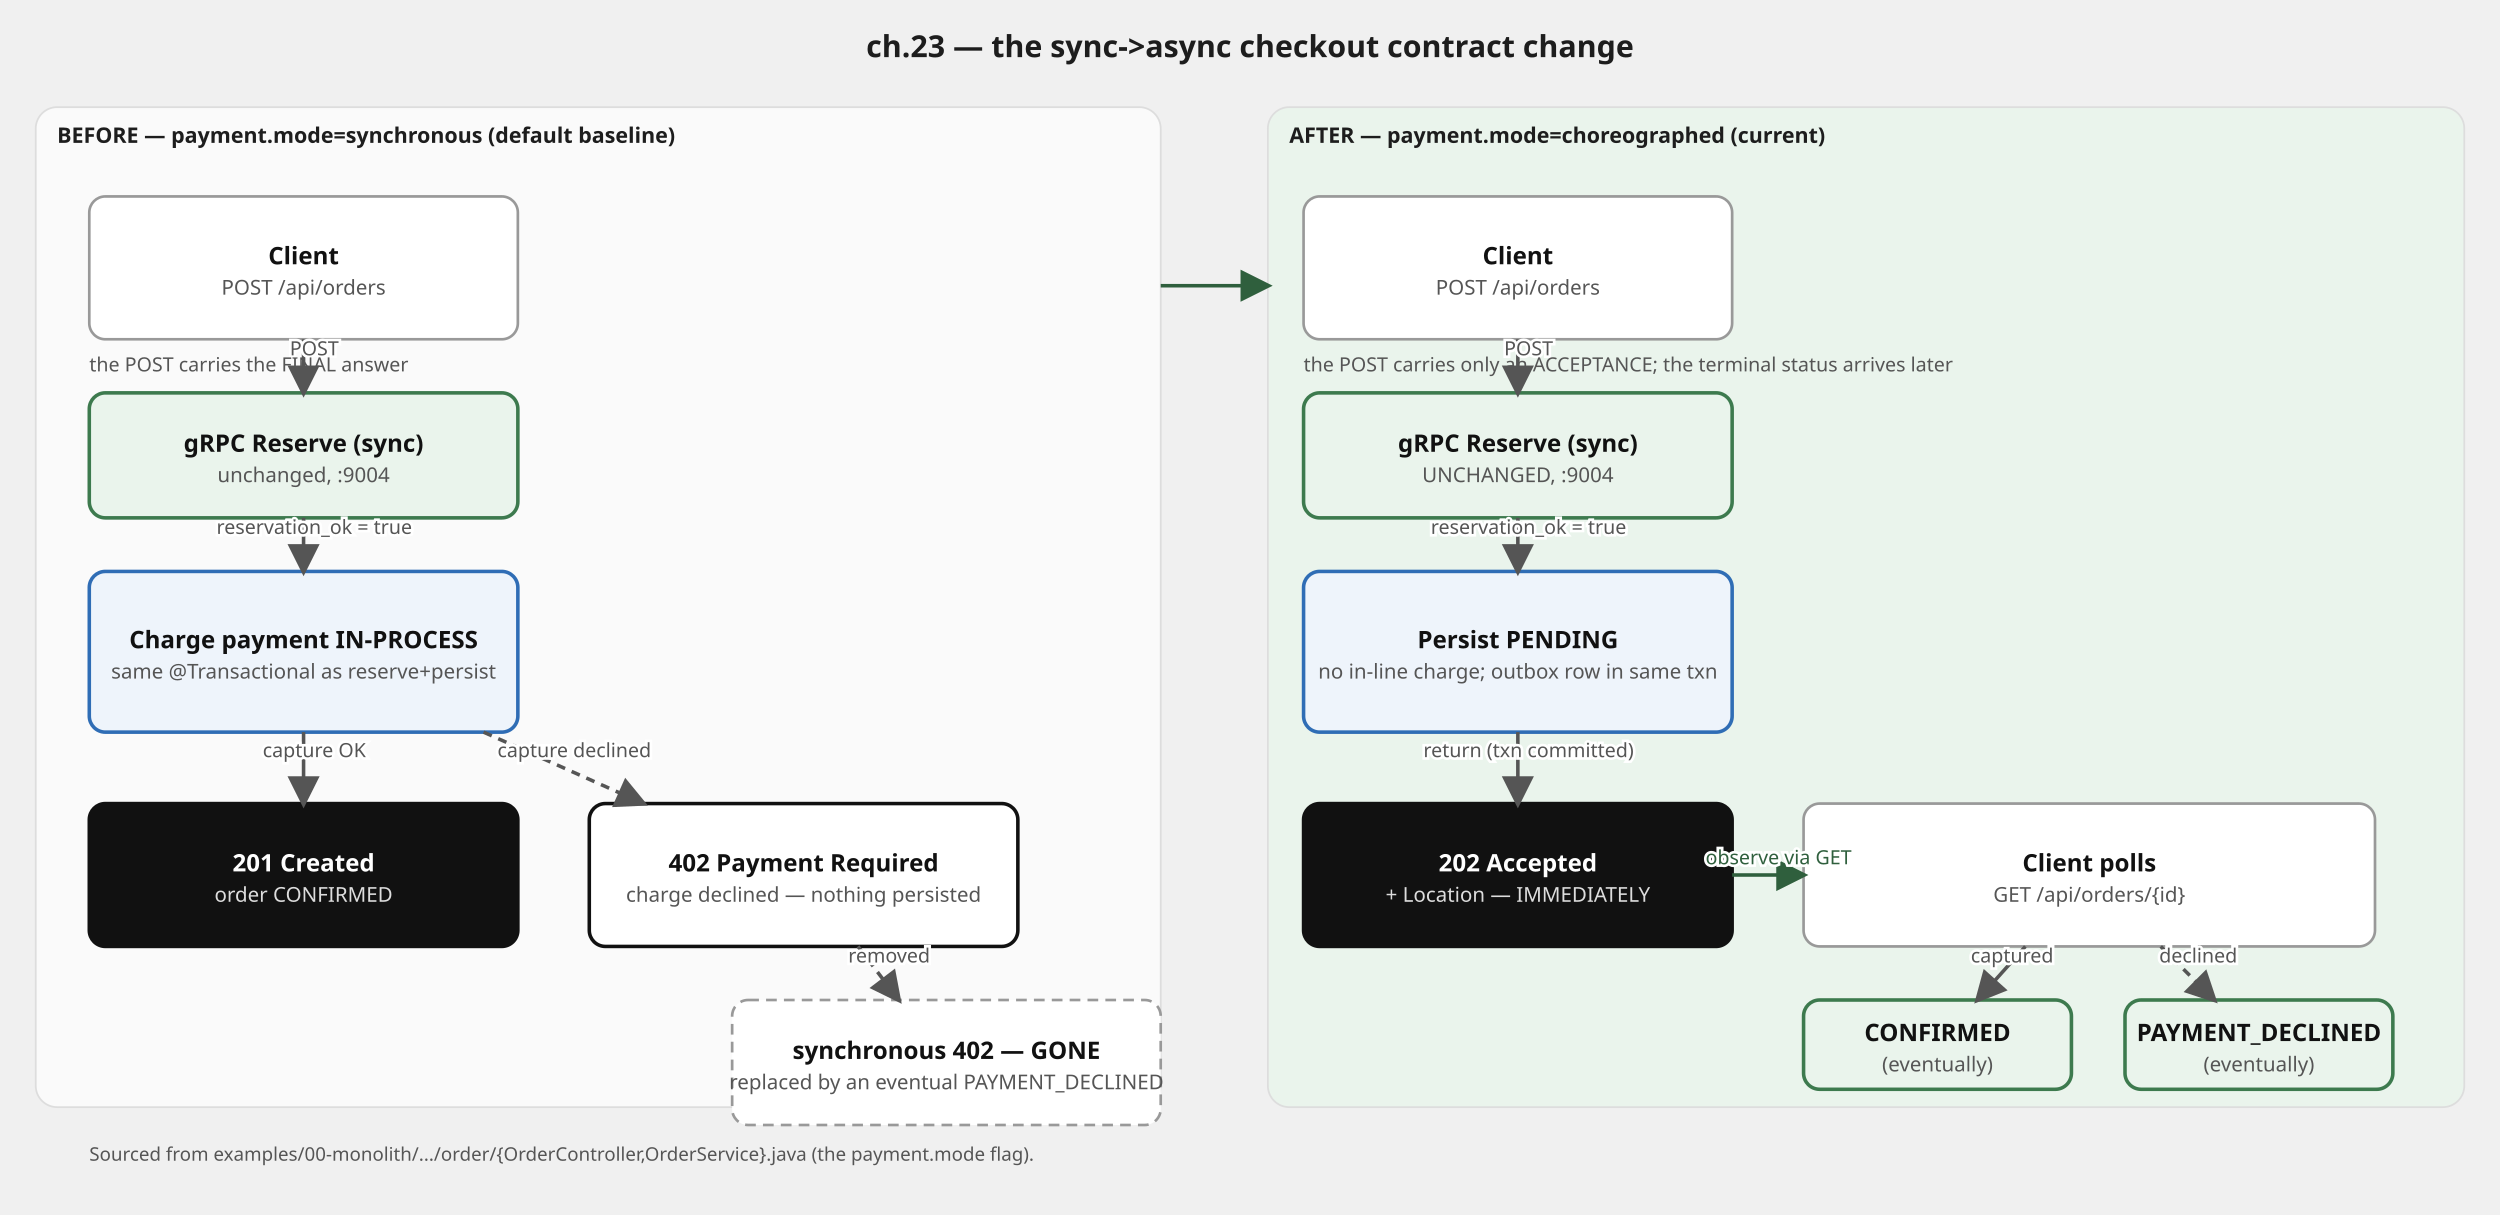
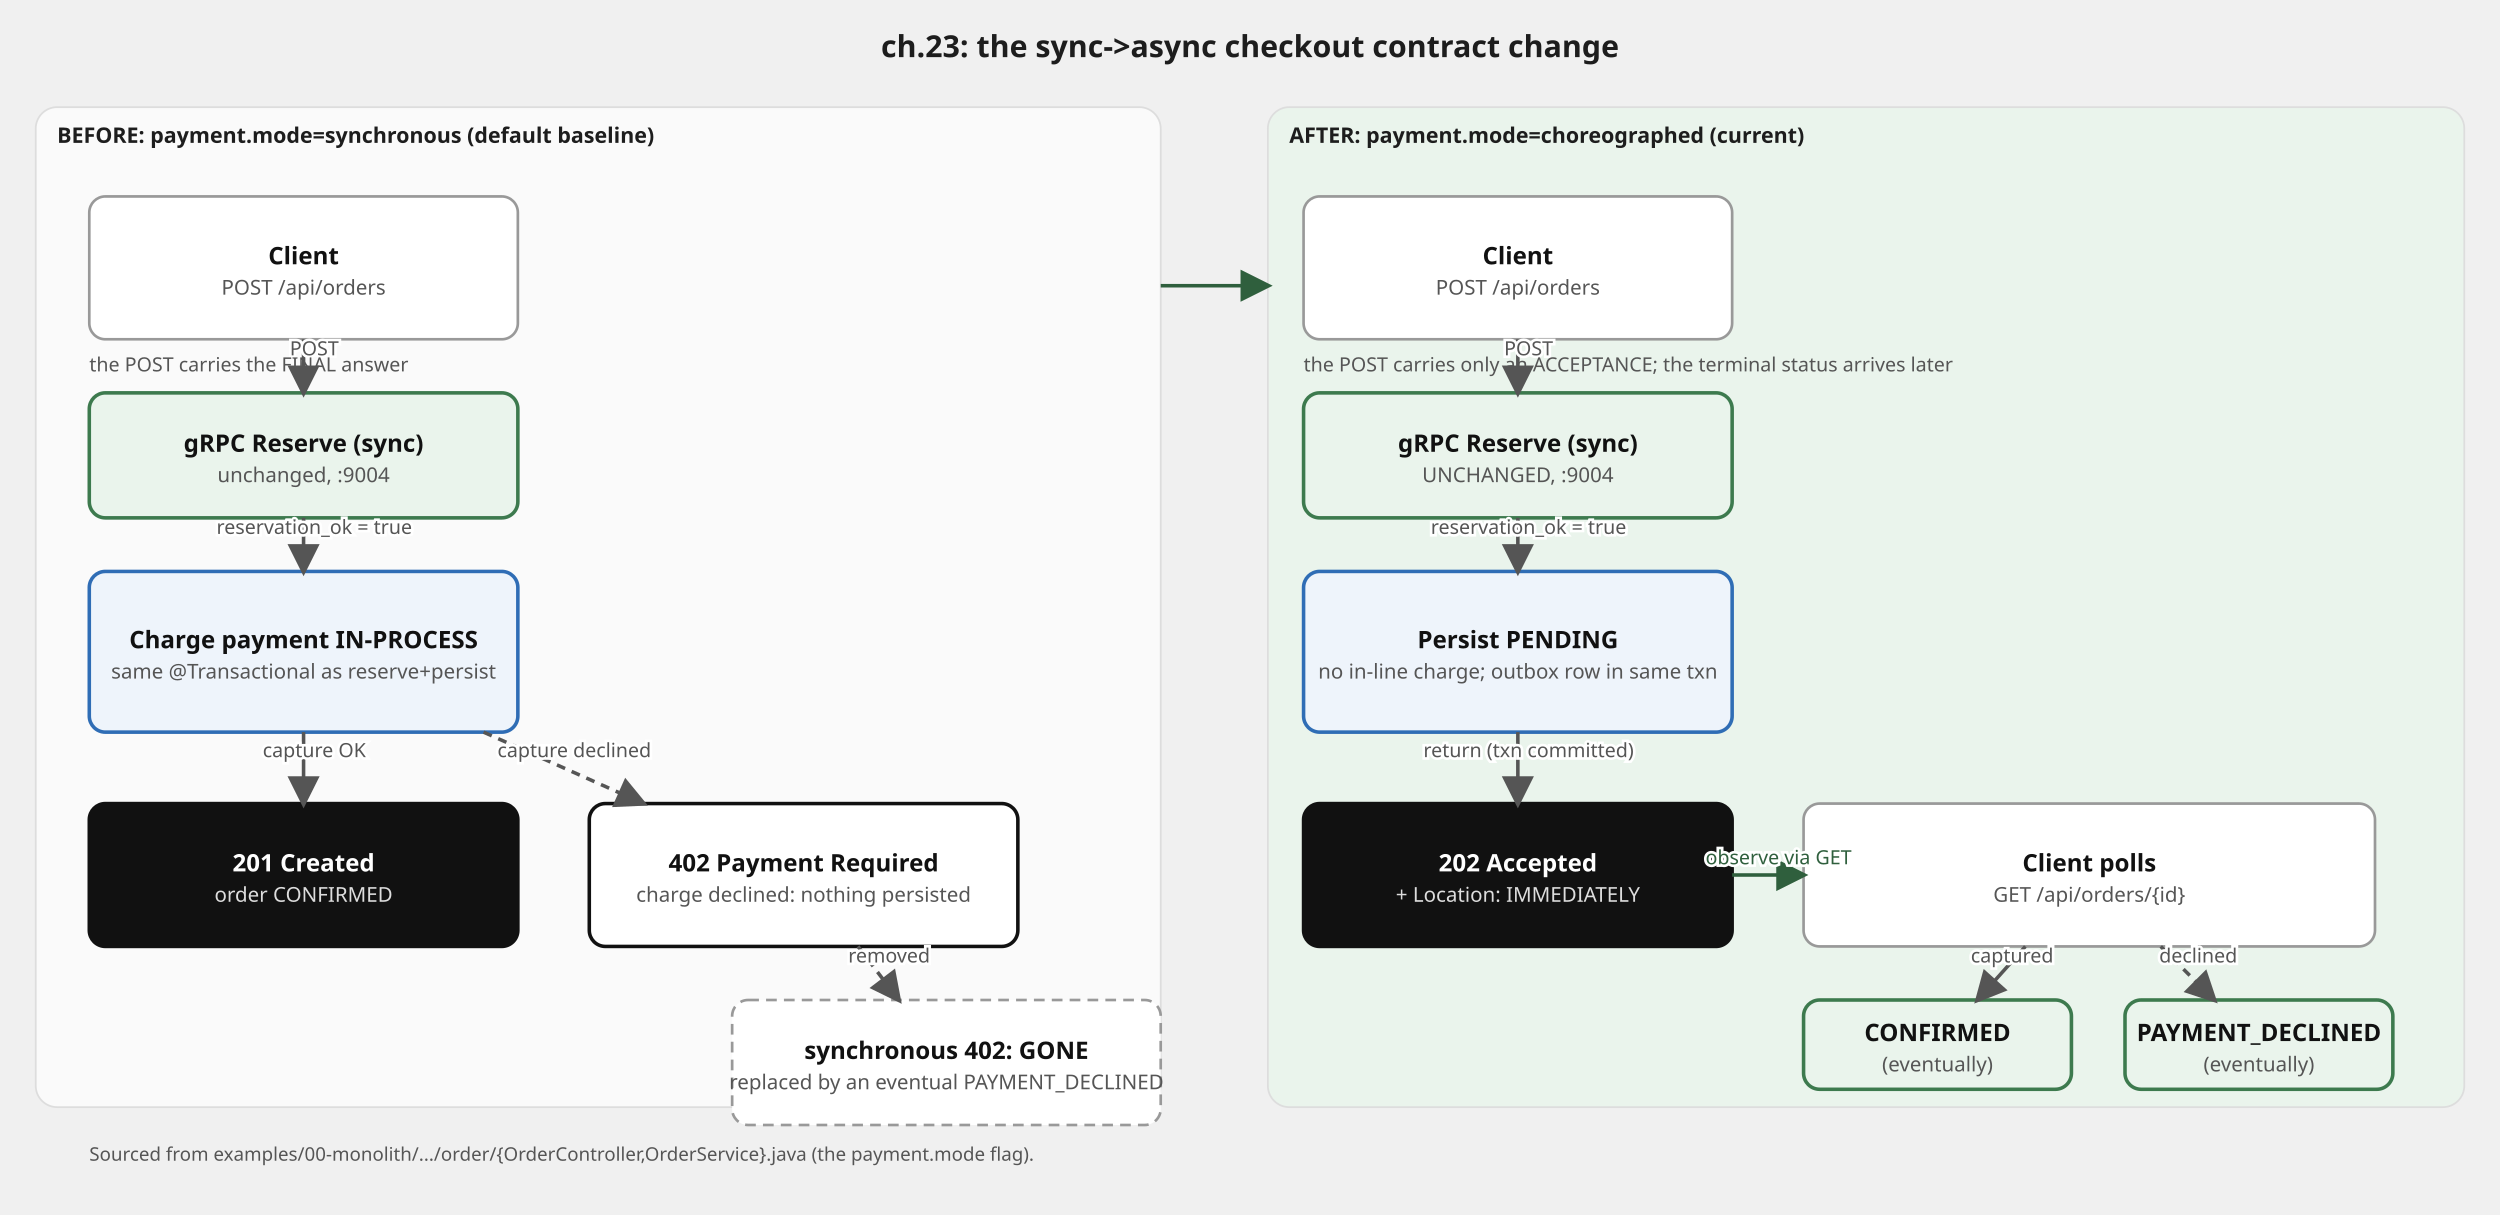
<svg xmlns="http://www.w3.org/2000/svg" viewBox="0 0 1400 680" font-family="'Red Hat Text', system-ui, sans-serif" role="img">
  <defs>
    <marker id="a" viewBox="0 0 10 10" refX="8.5" refY="5" markerWidth="9" markerHeight="9" orient="auto-start-reverse">
      <path d="M0,0 L10,5 L0,10 z" fill="#555" />
    </marker>
    <marker id="am" viewBox="0 0 10 10" refX="8.5" refY="5" markerWidth="9" markerHeight="9" orient="auto-start-reverse">
      <path d="M0,0 L10,5 L0,10 z" fill="#2f5f3d" />
    </marker>
  </defs>
  <rect x="20" y="60" width="630" height="560" rx="12" fill="#fafafa" stroke="#ddd" />
-   <text x="32" y="80" font-size="12" font-weight="700" fill="#1d1d1d">BEFORE — payment.mode=synchronous (default baseline)</text>
+   <text x="32" y="80" font-size="12" font-weight="700" fill="#1d1d1d">BEFORE: payment.mode=synchronous (default baseline)</text>
  <rect x="710" y="60" width="670" height="560" rx="12" fill="#eaf4ec" stroke="#ddd" />
-   <text x="722" y="80" font-size="12" font-weight="700" fill="#1d1d1d">AFTER — payment.mode=choreographed (current)</text>
+   <text x="722" y="80" font-size="12" font-weight="700" fill="#1d1d1d">AFTER: payment.mode=choreographed (current)</text>
  <rect x="50" y="110" width="240" height="80" rx="9" fill="#ffffff" stroke="#999999" stroke-width="1.5" />
  <text x="170.0" y="148.0" font-size="13.5" font-weight="700" fill="#111111" text-anchor="middle">Client</text>
  <text x="170.0" y="165.0" font-size="11.5" fill="#555555" text-anchor="middle">POST /api/orders</text>
  <rect x="50" y="220" width="240" height="70" rx="9" fill="#eaf4ec" stroke="#3d7a4e" stroke-width="2" />
  <text x="170.0" y="253.0" font-size="13.5" font-weight="700" fill="#111111" text-anchor="middle">gRPC Reserve (sync)</text>
  <text x="170.0" y="270.0" font-size="11.5" fill="#555555" text-anchor="middle">unchanged, :9004</text>
  <rect x="50" y="320" width="240" height="90" rx="9" fill="#eef4fb" stroke="#2f6db5" stroke-width="2" />
  <text x="170.0" y="363.0" font-size="13.5" font-weight="700" fill="#111111" text-anchor="middle">Charge payment IN-PROCESS</text>
  <text x="170.0" y="380.0" font-size="11.5" fill="#555555" text-anchor="middle">same @Transactional as reserve+persist</text>
  <rect x="50" y="450" width="240" height="80" rx="9" fill="#111111" stroke="#111111" stroke-width="2" />
  <text x="170.0" y="488.0" font-size="13.5" font-weight="700" fill="#ffffff" text-anchor="middle">201 Created</text>
  <text x="170.0" y="505.0" font-size="11.5" fill="#dddddd" text-anchor="middle">order CONFIRMED</text>
  <rect x="330" y="450" width="240" height="80" rx="9" fill="#ffffff" stroke="#111111" stroke-width="2" />
  <text x="450.0" y="488.0" font-size="13.5" font-weight="700" fill="#111111" text-anchor="middle">402 Payment Required</text>
-   <text x="450.0" y="505.0" font-size="11.5" fill="#555555" text-anchor="middle">charge declined — nothing persisted</text>
+   <text x="450.0" y="505.0" font-size="11.5" fill="#555555" text-anchor="middle">charge declined: nothing persisted</text>
  <rect x="730" y="110" width="240" height="80" rx="9" fill="#ffffff" stroke="#999999" stroke-width="1.5" />
  <text x="850.0" y="148.0" font-size="13.5" font-weight="700" fill="#111111" text-anchor="middle">Client</text>
  <text x="850.0" y="165.0" font-size="11.5" fill="#555555" text-anchor="middle">POST /api/orders</text>
  <rect x="730" y="220" width="240" height="70" rx="9" fill="#eaf4ec" stroke="#3d7a4e" stroke-width="2" />
  <text x="850.0" y="253.0" font-size="13.5" font-weight="700" fill="#111111" text-anchor="middle">gRPC Reserve (sync)</text>
  <text x="850.0" y="270.0" font-size="11.5" fill="#555555" text-anchor="middle">UNCHANGED, :9004</text>
  <rect x="730" y="320" width="240" height="90" rx="9" fill="#eef4fb" stroke="#2f6db5" stroke-width="2" />
  <text x="850.0" y="363.0" font-size="13.5" font-weight="700" fill="#111111" text-anchor="middle">Persist PENDING</text>
  <text x="850.0" y="380.0" font-size="11.5" fill="#555555" text-anchor="middle">no in-line charge; outbox row in same txn</text>
  <rect x="730" y="450" width="240" height="80" rx="9" fill="#111111" stroke="#111111" stroke-width="2" />
  <text x="850.0" y="488.0" font-size="13.5" font-weight="700" fill="#ffffff" text-anchor="middle">202 Accepted</text>
-   <text x="850.0" y="505.0" font-size="11.5" fill="#dddddd" text-anchor="middle">+ Location — IMMEDIATELY</text>
+   <text x="850.0" y="505.0" font-size="11.5" fill="#dddddd" text-anchor="middle">+ Location: IMMEDIATELY</text>
  <rect x="1010" y="450" width="320" height="80" rx="9" fill="#ffffff" stroke="#999999" stroke-width="1.5" />
  <text x="1170.0" y="488.0" font-size="13.5" font-weight="700" fill="#111111" text-anchor="middle">Client polls</text>
  <text x="1170.0" y="505.0" font-size="11.5" fill="#555555" text-anchor="middle">GET /api/orders/{id}</text>
  <rect x="1010" y="560" width="150" height="50" rx="9" fill="#eaf4ec" stroke="#3d7a4e" stroke-width="2" />
  <text x="1085.0" y="583.0" font-size="13.5" font-weight="700" fill="#111111" text-anchor="middle">CONFIRMED</text>
  <text x="1085.0" y="600.0" font-size="11.5" fill="#555555" text-anchor="middle">(eventually)</text>
  <rect x="1190" y="560" width="150" height="50" rx="9" fill="#eaf4ec" stroke="#3d7a4e" stroke-width="2" />
  <text x="1265.0" y="583.0" font-size="13.5" font-weight="700" fill="#111111" text-anchor="middle">PAYMENT_DECLINED</text>
  <text x="1265.0" y="600.0" font-size="11.5" fill="#555555" text-anchor="middle">(eventually)</text>
  <rect x="410" y="560" width="240" height="70" rx="9" fill="#ffffff" stroke="#999999" stroke-width="1.5" stroke-dasharray="6 4" />
-   <text x="530.0" y="593.0" font-size="13.5" font-weight="700" fill="#111111" text-anchor="middle">synchronous 402 — GONE</text>
+   <text x="530.0" y="593.0" font-size="13.5" font-weight="700" fill="#111111" text-anchor="middle">synchronous 402: GONE</text>
  <text x="530.0" y="610.0" font-size="11.5" fill="#555555" text-anchor="middle">replaced by an eventual PAYMENT_DECLINED</text>
  <path d="M170.0,190.0 L170.0,220.0" fill="none" stroke="#555" stroke-width="2" marker-end="url(#a)" />
  <text x="176.0" y="199.0" font-size="11" fill="#ffffff" stroke="#ffffff" stroke-width="3" paint-order="stroke" text-anchor="middle">POST</text>
  <text x="176.0" y="199.0" font-size="11" fill="#555" text-anchor="middle">POST</text>
  <path d="M170.0,290.0 L170.0,320.0" fill="none" stroke="#555" stroke-width="2" marker-end="url(#a)" />
  <text x="176.0" y="299.0" font-size="11" fill="#ffffff" stroke="#ffffff" stroke-width="3" paint-order="stroke" text-anchor="middle">reservation_ok = true</text>
  <text x="176.0" y="299.0" font-size="11" fill="#555" text-anchor="middle">reservation_ok = true</text>
  <path d="M170.0,410.0 L170.0,450.0" fill="none" stroke="#555" stroke-width="2" marker-end="url(#a)" />
  <text x="176.0" y="424.0" font-size="11" fill="#ffffff" stroke="#ffffff" stroke-width="3" paint-order="stroke" text-anchor="middle">capture OK</text>
  <text x="176.0" y="424.0" font-size="11" fill="#555" text-anchor="middle">capture OK</text>
  <path d="M270.8,410.0 L360.4,450.0" fill="none" stroke="#555" stroke-width="2" stroke-dasharray="5 4" marker-end="url(#a)" />
  <text x="321.6" y="424.0" font-size="11" fill="#ffffff" stroke="#ffffff" stroke-width="3" paint-order="stroke" text-anchor="middle">capture declined</text>
  <text x="321.6" y="424.0" font-size="11" fill="#555" text-anchor="middle">capture declined</text>
  <path d="M850.0,190.0 L850.0,220.0" fill="none" stroke="#555" stroke-width="2" marker-end="url(#a)" />
  <text x="856.0" y="199.0" font-size="11" fill="#ffffff" stroke="#ffffff" stroke-width="3" paint-order="stroke" text-anchor="middle">POST</text>
  <text x="856.0" y="199.0" font-size="11" fill="#555" text-anchor="middle">POST</text>
  <path d="M850.0,290.0 L850.0,320.0" fill="none" stroke="#555" stroke-width="2" marker-end="url(#a)" />
  <text x="856.0" y="299.0" font-size="11" fill="#ffffff" stroke="#ffffff" stroke-width="3" paint-order="stroke" text-anchor="middle">reservation_ok = true</text>
  <text x="856.0" y="299.0" font-size="11" fill="#555" text-anchor="middle">reservation_ok = true</text>
  <path d="M850.0,410.0 L850.0,450.0" fill="none" stroke="#555" stroke-width="2" marker-end="url(#a)" />
  <text x="856.0" y="424.0" font-size="11" fill="#ffffff" stroke="#ffffff" stroke-width="3" paint-order="stroke" text-anchor="middle">return (txn committed)</text>
  <text x="856.0" y="424.0" font-size="11" fill="#555" text-anchor="middle">return (txn committed)</text>
  <path d="M970.0,490.0 L1010.0,490.0" fill="none" stroke="#2f5f3d" stroke-width="2" marker-end="url(#am)" />
  <text x="996.0" y="484.0" font-size="11" fill="#ffffff" stroke="#ffffff" stroke-width="3" paint-order="stroke" text-anchor="middle">observe via GET</text>
  <text x="996.0" y="484.0" font-size="11" fill="#2f5f3d" text-anchor="middle">observe via GET</text>
  <path d="M1134.211,530.0 L1107.368,560.0" fill="none" stroke="#555" stroke-width="2" marker-end="url(#a)" />
  <text x="1126.789" y="539.0" font-size="11" fill="#ffffff" stroke="#ffffff" stroke-width="3" paint-order="stroke" text-anchor="middle">captured</text>
  <text x="1126.789" y="539.0" font-size="11" fill="#555" text-anchor="middle">captured</text>
  <path d="M1210.0,530.0 L1240.0,560.0" fill="none" stroke="#555" stroke-width="2" stroke-dasharray="5 4" marker-end="url(#a)" />
  <text x="1231.0" y="539.0" font-size="11" fill="#ffffff" stroke="#ffffff" stroke-width="3" paint-order="stroke" text-anchor="middle">declined</text>
  <text x="1231.0" y="539.0" font-size="11" fill="#555" text-anchor="middle">declined</text>
  <path d="M650,160 L710,160" fill="none" stroke="#2f5f3d" stroke-width="2" marker-end="url(#am)" />
  <path d="M480.476,530.0 L503.333,560.0" fill="none" stroke="#555" stroke-width="2" stroke-dasharray="5 4" marker-end="url(#a)" />
  <text x="497.905" y="539.0" font-size="11" fill="#ffffff" stroke="#ffffff" stroke-width="3" paint-order="stroke" text-anchor="middle">removed</text>
  <text x="497.905" y="539.0" font-size="11" fill="#555" text-anchor="middle">removed</text>
-   <text x="700.0" y="32" font-size="17" fill="#1d1d1d" text-anchor="middle" font-weight="700">ch.23 — the sync-&gt;async checkout contract change</text>
+   <text x="700.0" y="32" font-size="17" fill="#1d1d1d" text-anchor="middle" font-weight="700">ch.23: the sync-&gt;async checkout contract change</text>
  <text x="50" y="208" font-size="11" fill="#555555" text-anchor="start">the POST carries the FINAL answer</text>
  <text x="730" y="208" font-size="11" fill="#555555" text-anchor="start">the POST carries only an ACCEPTANCE; the terminal status arrives later</text>
  <text x="50" y="650" font-size="10.5" fill="#555555" text-anchor="start">Sourced from examples/00-monolith/.../order/{OrderController,OrderService}.java (the payment.mode flag).</text>
</svg>
